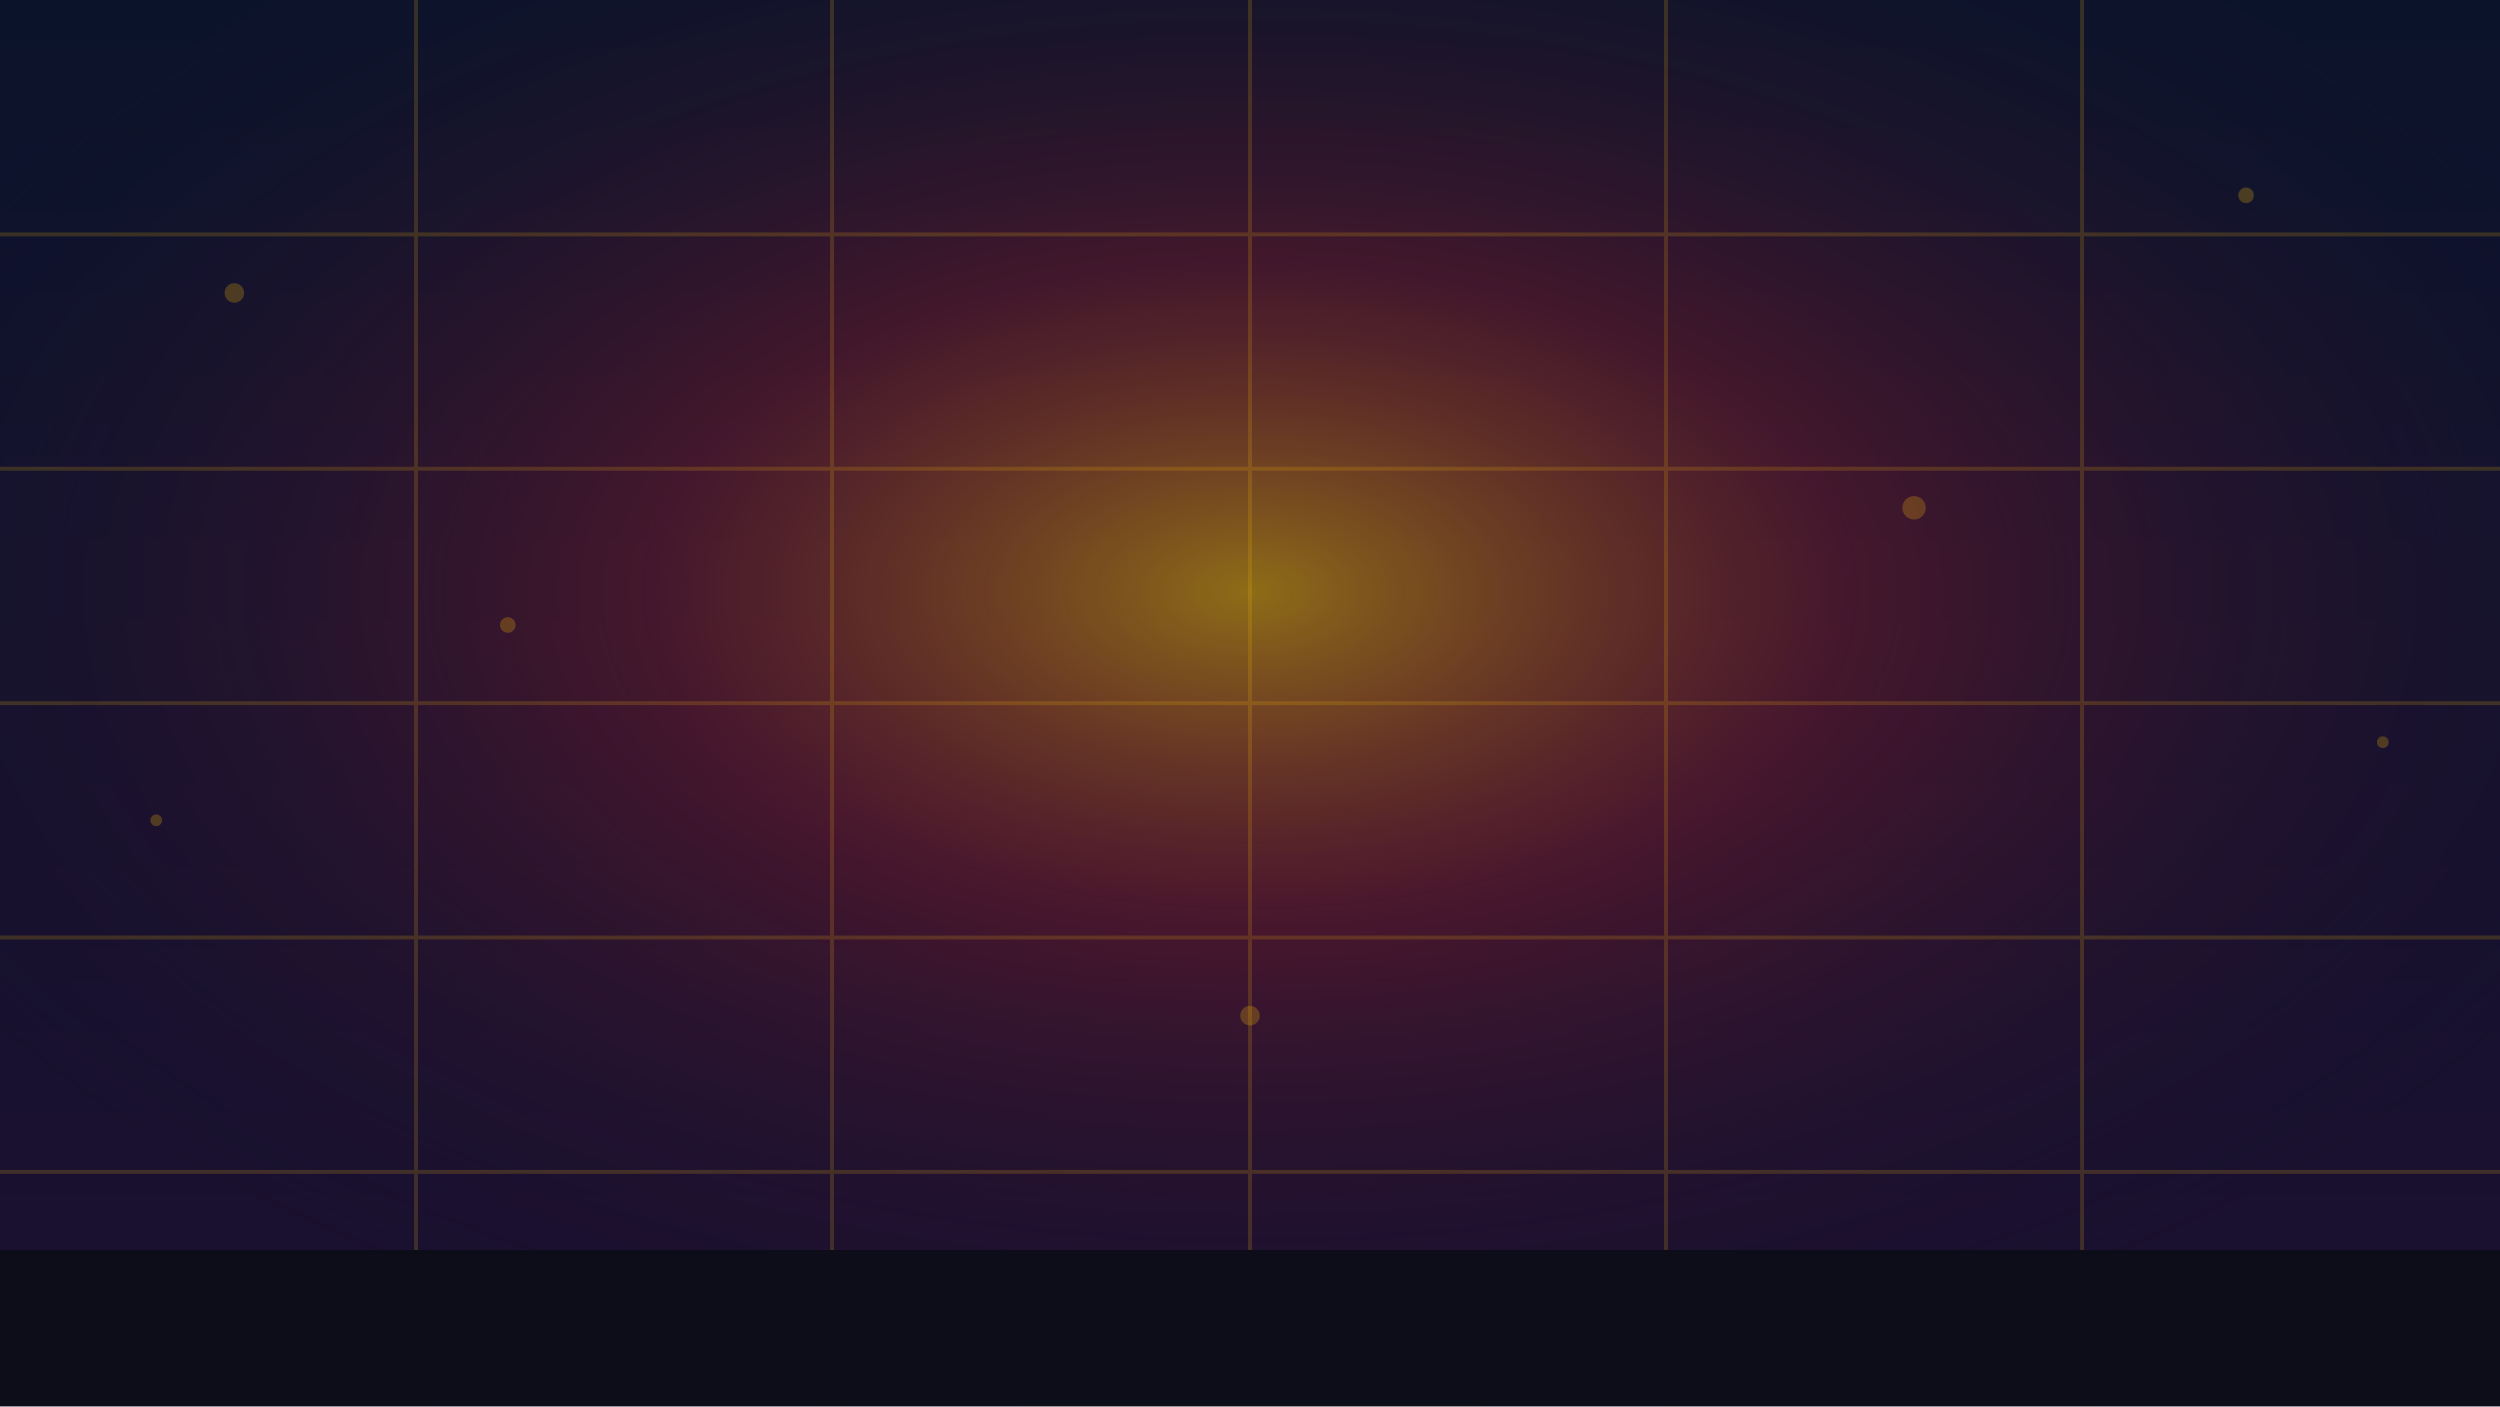
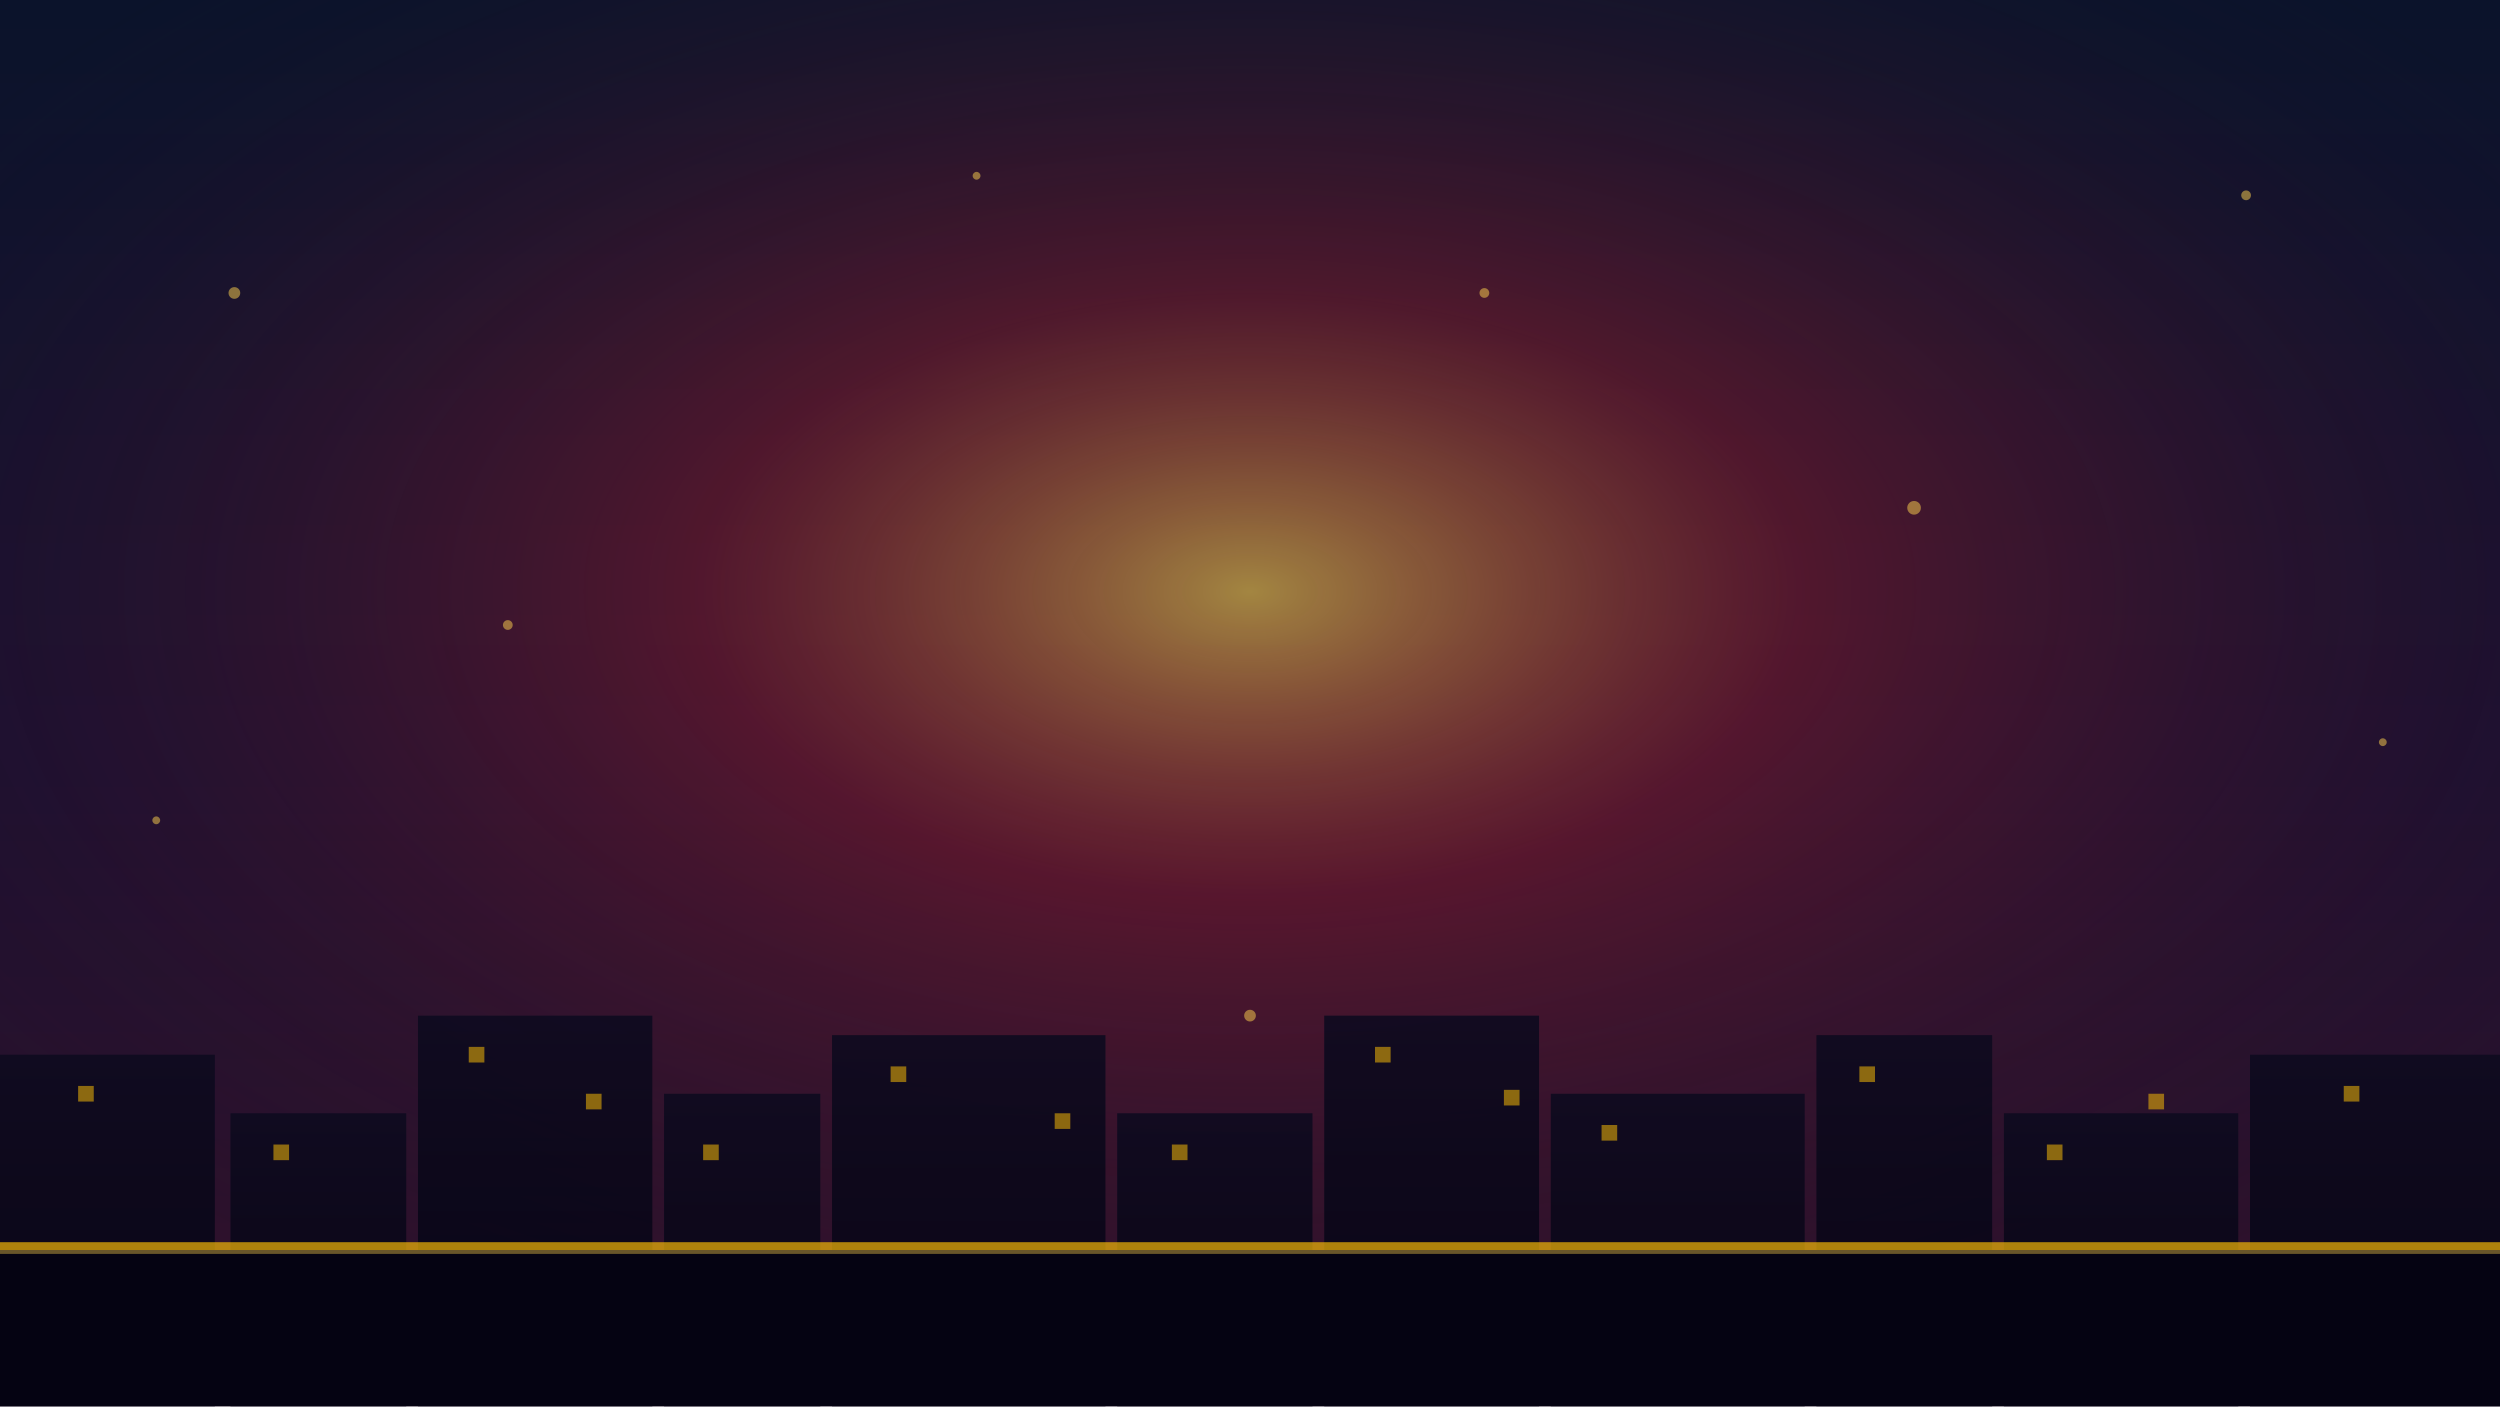
<svg xmlns="http://www.w3.org/2000/svg" viewBox="0 0 1280 720" width="1280" height="720">
  <defs>
    <linearGradient id="sky" x1="0" y1="0" x2="0" y2="1">
      <stop offset="0" stop-color="#0b132b" />
-       <stop offset="1" stop-color="#1c1030" />
+       <stop offset="0.55" stop-color="#1c1030" />
+       <stop offset="1" stop-color="#33122a" />
    </linearGradient>
-     <radialGradient id="glow" cx="0.5" cy="0.42" r="0.6">
-       <stop offset="0" stop-color="#f2b705" stop-opacity="0.55" />
-       <stop offset="0.4" stop-color="#d9262a" stop-opacity="0.25" />
+     <radialGradient id="glow" cx="0.5" cy="0.42" r="0.62">
+       <stop offset="0" stop-color="#ffd34d" stop-opacity="0.6" />
+       <stop offset="0.35" stop-color="#d9262a" stop-opacity="0.3" />
      <stop offset="1" stop-color="#0b132b" stop-opacity="0" />
    </radialGradient>
+     <linearGradient id="skyline" x1="0" y1="0" x2="0" y2="1">
+       <stop offset="0" stop-color="#0d0a1f" />
+       <stop offset="1" stop-color="#050312" />
+     </linearGradient>
  </defs>
  <rect width="1280" height="720" fill="url(#sky)" />
  <rect width="1280" height="720" fill="url(#glow)" />
-   <g stroke="#f2b705" stroke-width="2" opacity="0.18">
-     <line x1="0" y1="120" x2="1280" y2="120" />
-     <line x1="0" y1="240" x2="1280" y2="240" />
-     <line x1="0" y1="360" x2="1280" y2="360" />
-     <line x1="0" y1="480" x2="1280" y2="480" />
-     <line x1="0" y1="600" x2="1280" y2="600" />
-     <line x1="213" y1="0" x2="213" y2="720" />
-     <line x1="426" y1="0" x2="426" y2="720" />
-     <line x1="640" y1="0" x2="640" y2="720" />
-     <line x1="853" y1="0" x2="853" y2="720" />
-     <line x1="1066" y1="0" x2="1066" y2="720" />
+   <g fill="#ffd34d" opacity="0.5">
+     <circle cx="120" cy="150" r="3" />
+     <circle cx="1150" cy="100" r="2.5" />
+     <circle cx="980" cy="260" r="3.5" />
+     <circle cx="260" cy="320" r="2.5" />
+     <circle cx="640" cy="520" r="3" />
+     <circle cx="80" cy="420" r="2" />
+     <circle cx="1220" cy="380" r="2" />
+     <circle cx="500" cy="90" r="2" />
+     <circle cx="760" cy="150" r="2.5" />
  </g>
-   <path d="M0 640 L1280 640 L1280 720 L0 720 Z" fill="#0d0d1a" />
-   <g fill="#f2b705" opacity="0.25">
-     <circle cx="120" cy="150" r="5" />
-     <circle cx="1150" cy="100" r="4" />
-     <circle cx="980" cy="260" r="6" />
-     <circle cx="260" cy="320" r="4" />
-     <circle cx="640" cy="520" r="5" />
-     <circle cx="80" cy="420" r="3" />
-     <circle cx="1220" cy="380" r="3" />
+   <g fill="url(#skyline)" opacity="0.9">
+     <rect x="0" y="540" width="110" height="180" />
+     <rect x="118" y="570" width="90" height="150" />
+     <rect x="214" y="520" width="120" height="200" />
+     <rect x="340" y="560" width="80" height="160" />
+     <rect x="426" y="530" width="140" height="190" />
+     <rect x="572" y="570" width="100" height="150" />
+     <rect x="678" y="520" width="110" height="200" />
+     <rect x="794" y="560" width="130" height="160" />
+     <rect x="930" y="530" width="90" height="190" />
+     <rect x="1026" y="570" width="120" height="150" />
+     <rect x="1152" y="540" width="128" height="180" />
  </g>
+   <g fill="#f2b705" opacity="0.55">
+     <rect x="40" y="556" width="8" height="8" />
+     <rect x="140" y="586" width="8" height="8" />
+     <rect x="240" y="536" width="8" height="8" />
+     <rect x="300" y="560" width="8" height="8" />
+     <rect x="360" y="586" width="8" height="8" />
+     <rect x="456" y="546" width="8" height="8" />
+     <rect x="540" y="570" width="8" height="8" />
+     <rect x="600" y="586" width="8" height="8" />
+     <rect x="704" y="536" width="8" height="8" />
+     <rect x="770" y="558" width="8" height="8" />
+     <rect x="820" y="576" width="8" height="8" />
+     <rect x="952" y="546" width="8" height="8" />
+     <rect x="1048" y="586" width="8" height="8" />
+     <rect x="1100" y="560" width="8" height="8" />
+     <rect x="1200" y="556" width="8" height="8" />
+   </g>
+   <rect y="640" width="1280" height="80" fill="#050312" />
+   <rect y="636" width="1280" height="4" fill="#f2b705" opacity="0.7" />
+   <rect y="640" width="1280" height="2" fill="#ffd34d" opacity="0.4" />
</svg>
